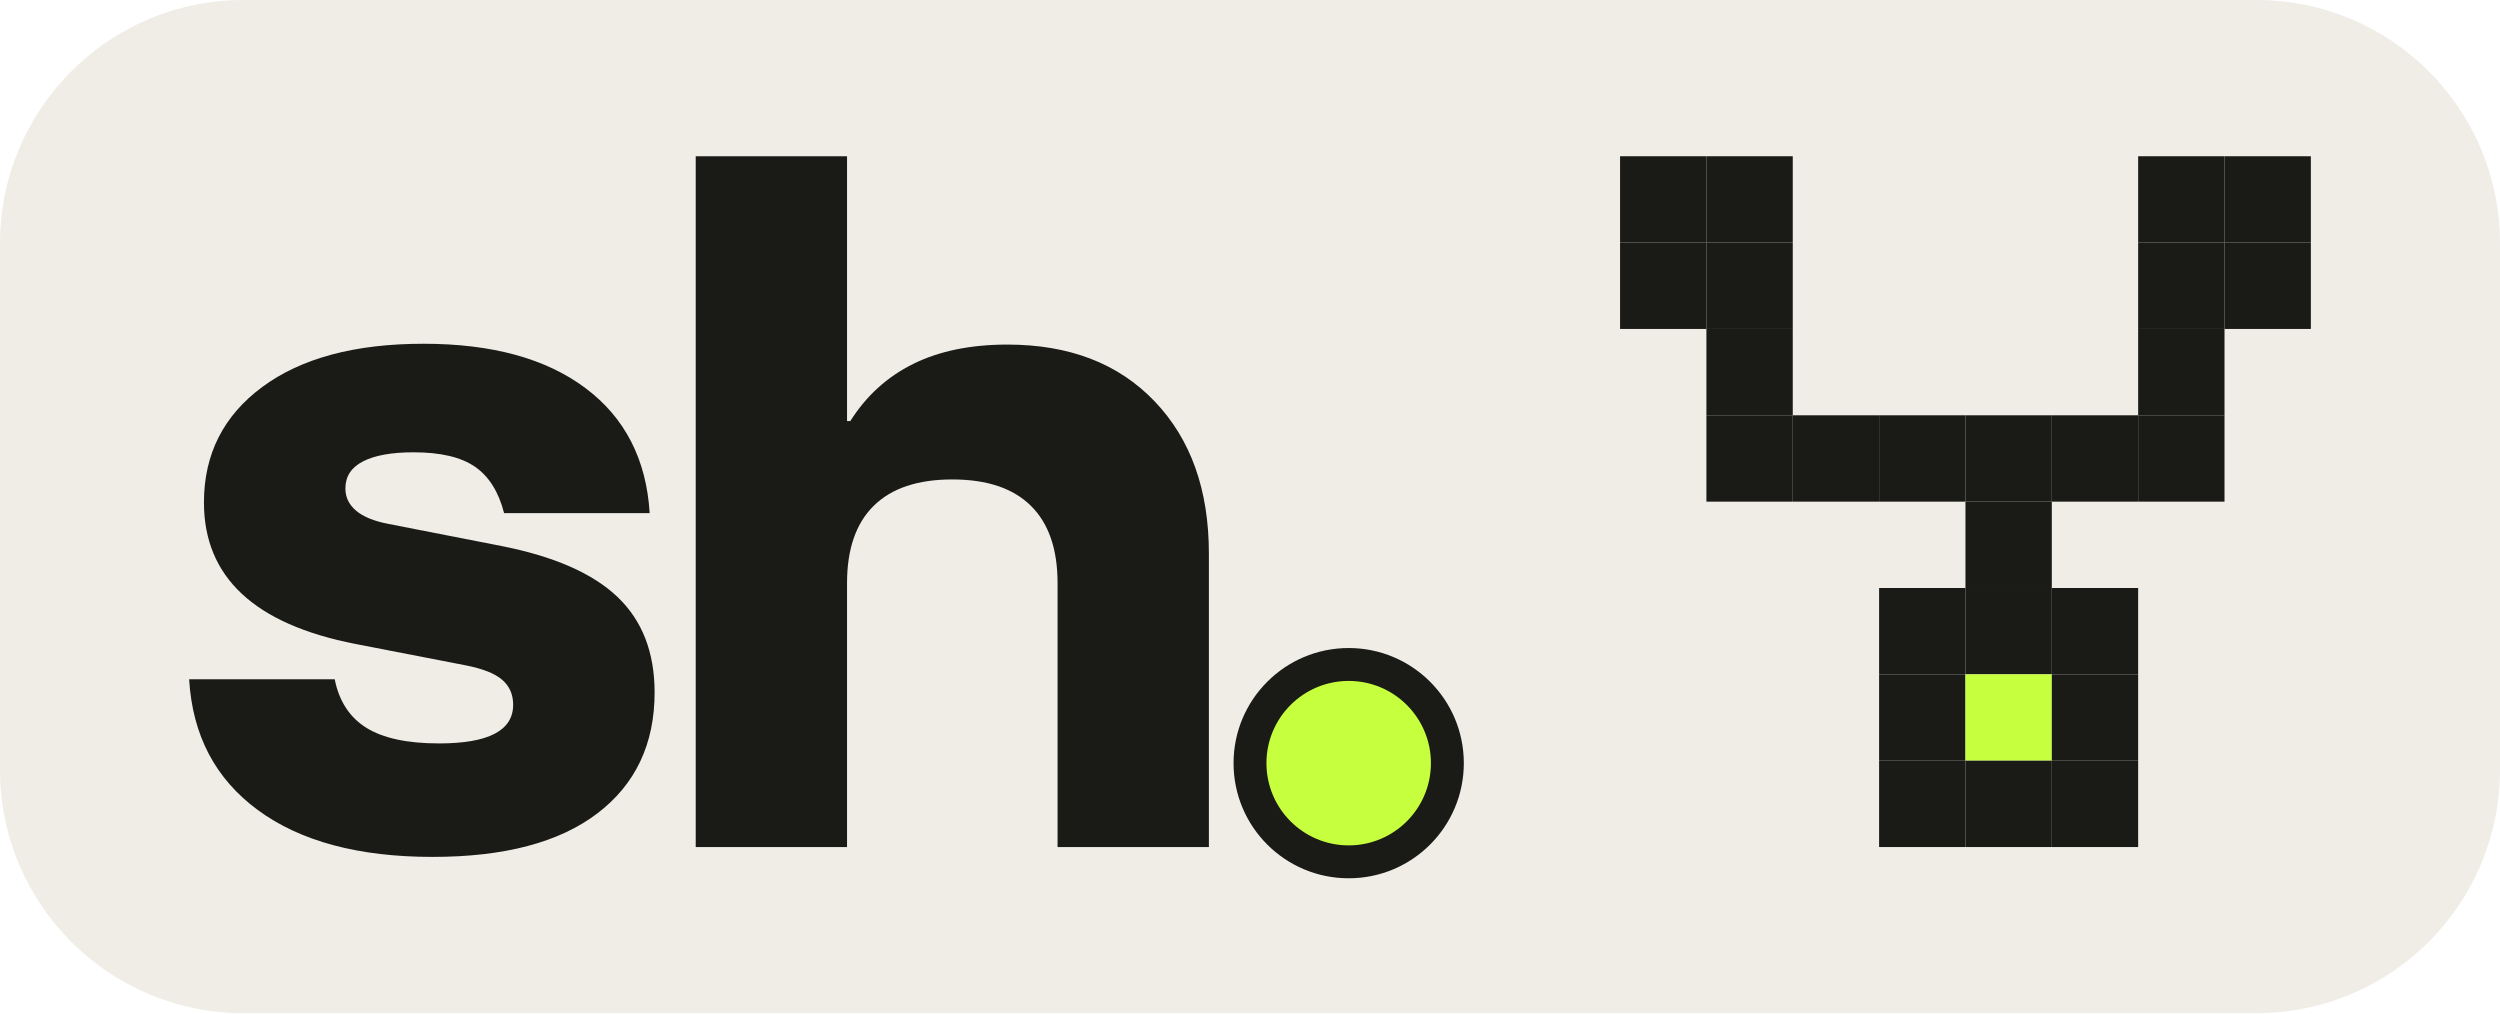
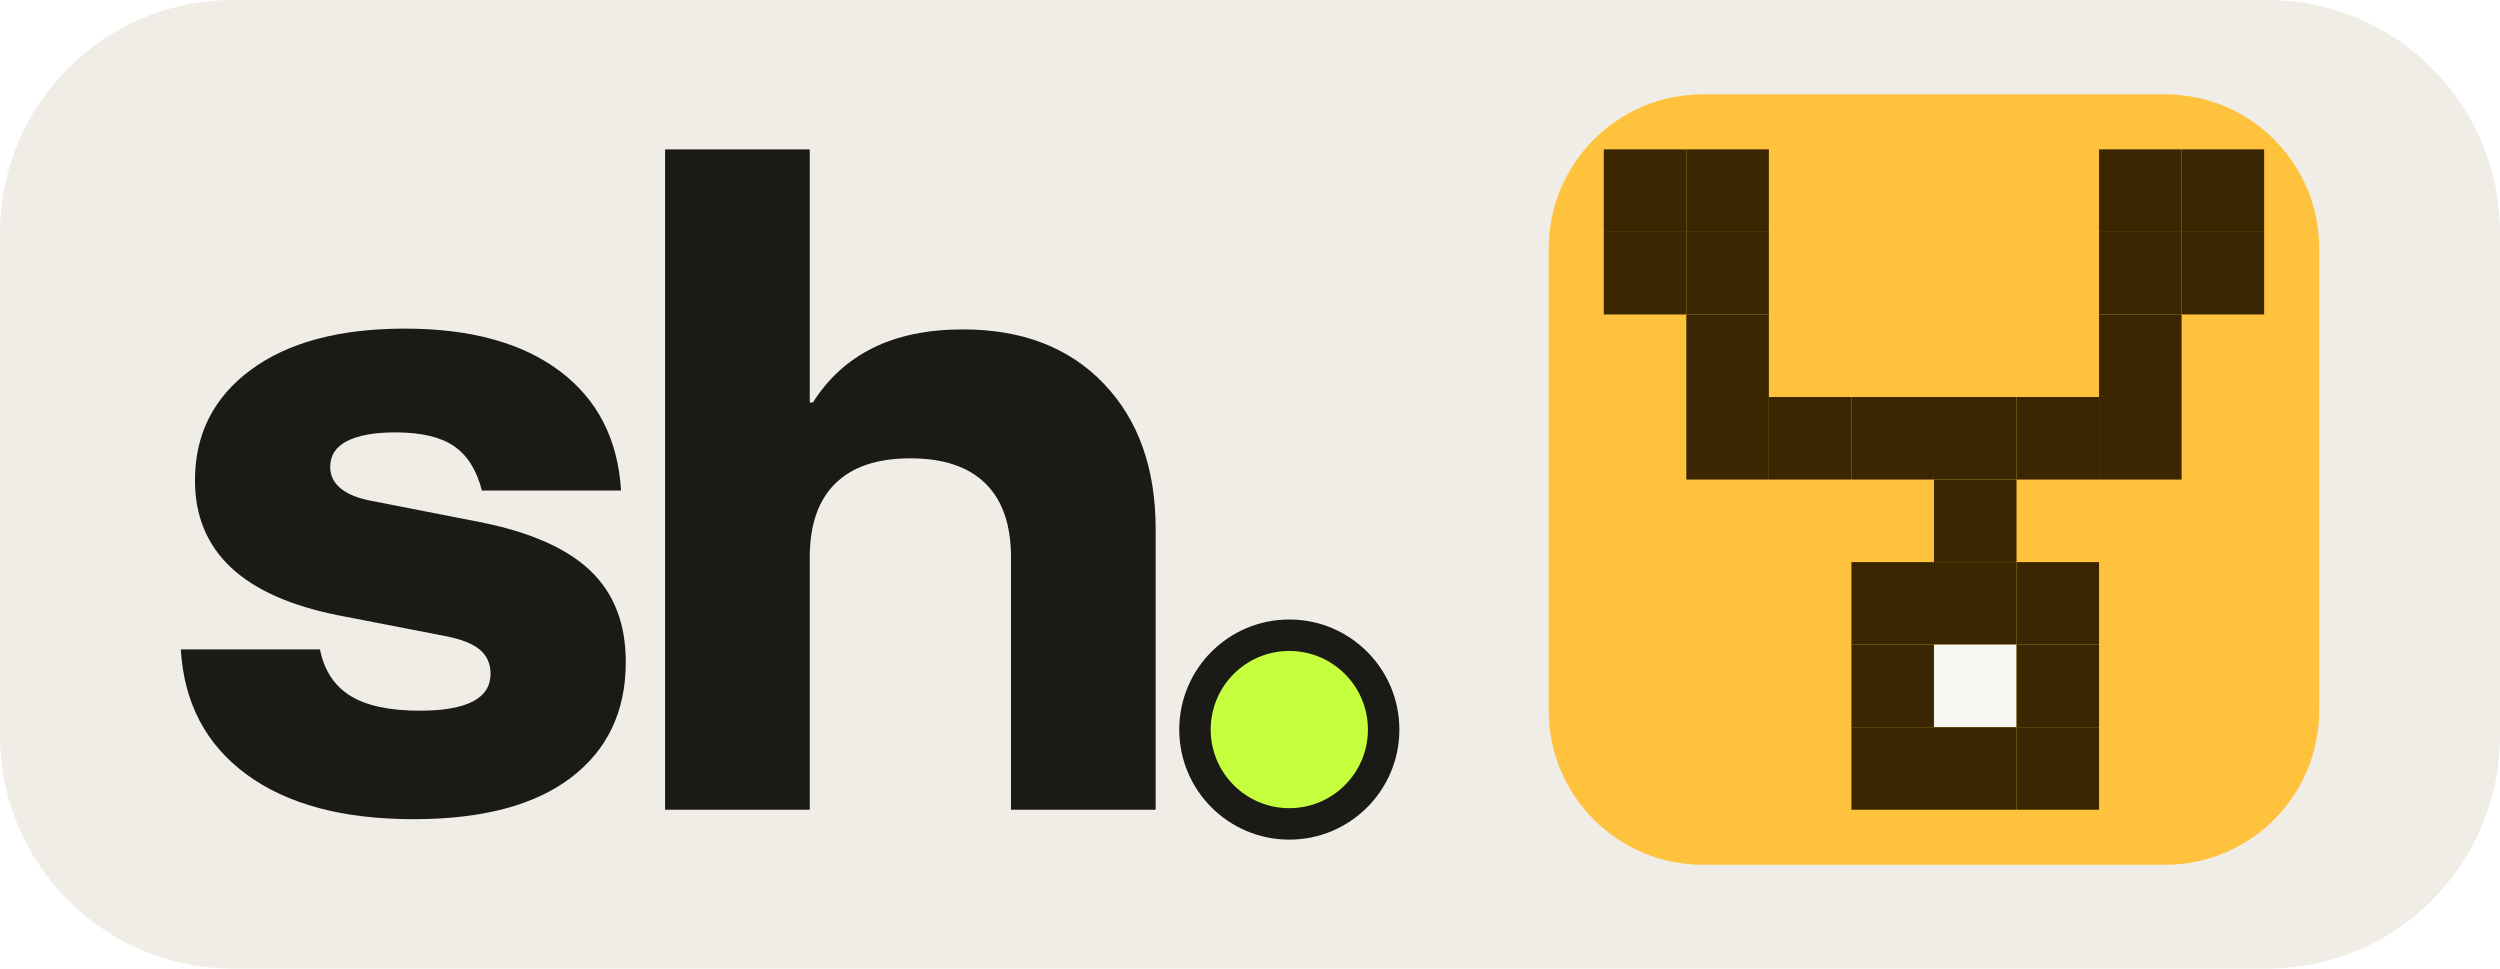
- <svg xmlns="http://www.w3.org/2000/svg" viewBox="0 0 3040 1232" role="img" aria-label="sh. Workflows" shape-rendering="geometricPrecision">
-   <rect width="3040" height="1232" rx="296" fill="#EFEDE6" />
+ <svg xmlns="http://www.w3.org/2000/svg" viewBox="0 0 3180 1232" role="img" aria-label="sh. Workflows" shape-rendering="geometricPrecision">
+   <rect width="3180" height="1232" rx="296" fill="#EFEDE6" />
  <path fill="#1A1A17" d="M526 1042Q391 1042 313.5 985.0Q236 928 230 826H407Q415 866 445.5 885.0Q476 904 534 904Q624 904 624 857Q624 838 610.5 826.5Q597 815 566 809L432 783Q248 747 248 611Q248 523 319.0 470.5Q390 418 515 418Q640 418 712.0 472.0Q784 526 790 624H613Q603 585 577.5 567.5Q552 550 503 550Q463 550 441.5 561.0Q420 572 420 594Q420 610 433.0 621.0Q446 632 472 637L610 664Q706 683 751.0 726.0Q796 769 796 842Q796 936 726.5 989.0Q657 1042 526 1042Z" />
  <path fill="#1A1A17" d="M846.0 1030V190H1030.0V512H1034.0Q1063.0 466 1110.5 442.5Q1158.0 419 1225.0 419Q1338.0 419 1404.0 488.0Q1470.0 557 1470.0 673V1030H1286.0V709Q1286.0 647 1253.5 615.0Q1221.0 583 1158.0 583Q1095.0 583 1062.5 615.0Q1030.0 647 1030.0 709V1030Z" />
  <circle cx="1640" cy="928" r="140" fill="#1A1A17" />
  <circle cx="1640" cy="928" r="100" fill="#C6FF3D" />
-   <rect x="1970" y="190" width="105" height="105" fill="#1A1A17" />
-   <rect x="2075" y="190" width="105" height="105" fill="#1A1A17" />
-   <rect x="2600" y="190" width="105" height="105" fill="#1A1A17" />
-   <rect x="2705" y="190" width="105" height="105" fill="#1A1A17" />
-   <rect x="1970" y="295" width="105" height="105" fill="#1A1A17" />
-   <rect x="2075" y="295" width="105" height="105" fill="#1A1A17" />
-   <rect x="2600" y="295" width="105" height="105" fill="#1A1A17" />
-   <rect x="2705" y="295" width="105" height="105" fill="#1A1A17" />
-   <rect x="2075" y="400" width="105" height="105" fill="#1A1A17" />
-   <rect x="2600" y="400" width="105" height="105" fill="#1A1A17" />
-   <rect x="2075" y="505" width="105" height="105" fill="#1A1A17" />
-   <rect x="2180" y="505" width="105" height="105" fill="#1A1A17" />
-   <rect x="2285" y="505" width="105" height="105" fill="#1A1A17" />
-   <rect x="2390" y="505" width="105" height="105" fill="#1A1A17" />
-   <rect x="2495" y="505" width="105" height="105" fill="#1A1A17" />
-   <rect x="2600" y="505" width="105" height="105" fill="#1A1A17" />
-   <rect x="2390" y="610" width="105" height="105" fill="#1A1A17" />
-   <rect x="2285" y="715" width="105" height="105" fill="#1A1A17" />
-   <rect x="2390" y="715" width="105" height="105" fill="#1A1A17" />
-   <rect x="2495" y="715" width="105" height="105" fill="#1A1A17" />
-   <rect x="2285" y="820" width="105" height="105" fill="#1A1A17" />
-   <rect x="2390" y="820" width="105" height="105" fill="#C6FF3D" />
-   <rect x="2495" y="820" width="105" height="105" fill="#1A1A17" />
-   <rect x="2285" y="925" width="105" height="105" fill="#1A1A17" />
-   <rect x="2390" y="925" width="105" height="105" fill="#1A1A17" />
-   <rect x="2495" y="925" width="105" height="105" fill="#1A1A17" />
+   <rect x="1970" y="120" width="980" height="980" rx="196" fill="#FFC23D" />
+   <rect x="2040" y="190" width="105" height="105" fill="#3A2600" />
+   <rect x="2145" y="190" width="105" height="105" fill="#3A2600" />
+   <rect x="2670" y="190" width="105" height="105" fill="#3A2600" />
+   <rect x="2775" y="190" width="105" height="105" fill="#3A2600" />
+   <rect x="2040" y="295" width="105" height="105" fill="#3A2600" />
+   <rect x="2145" y="295" width="105" height="105" fill="#3A2600" />
+   <rect x="2670" y="295" width="105" height="105" fill="#3A2600" />
+   <rect x="2775" y="295" width="105" height="105" fill="#3A2600" />
+   <rect x="2145" y="400" width="105" height="105" fill="#3A2600" />
+   <rect x="2670" y="400" width="105" height="105" fill="#3A2600" />
+   <rect x="2145" y="505" width="105" height="105" fill="#3A2600" />
+   <rect x="2250" y="505" width="105" height="105" fill="#3A2600" />
+   <rect x="2355" y="505" width="105" height="105" fill="#3A2600" />
+   <rect x="2460" y="505" width="105" height="105" fill="#3A2600" />
+   <rect x="2565" y="505" width="105" height="105" fill="#3A2600" />
+   <rect x="2670" y="505" width="105" height="105" fill="#3A2600" />
+   <rect x="2460" y="610" width="105" height="105" fill="#3A2600" />
+   <rect x="2355" y="715" width="105" height="105" fill="#3A2600" />
+   <rect x="2460" y="715" width="105" height="105" fill="#3A2600" />
+   <rect x="2565" y="715" width="105" height="105" fill="#3A2600" />
+   <rect x="2355" y="820" width="105" height="105" fill="#3A2600" />
+   <rect x="2460" y="820" width="105" height="105" fill="#F7F6F1" />
+   <rect x="2565" y="820" width="105" height="105" fill="#3A2600" />
+   <rect x="2355" y="925" width="105" height="105" fill="#3A2600" />
+   <rect x="2460" y="925" width="105" height="105" fill="#3A2600" />
+   <rect x="2565" y="925" width="105" height="105" fill="#3A2600" />
</svg>
